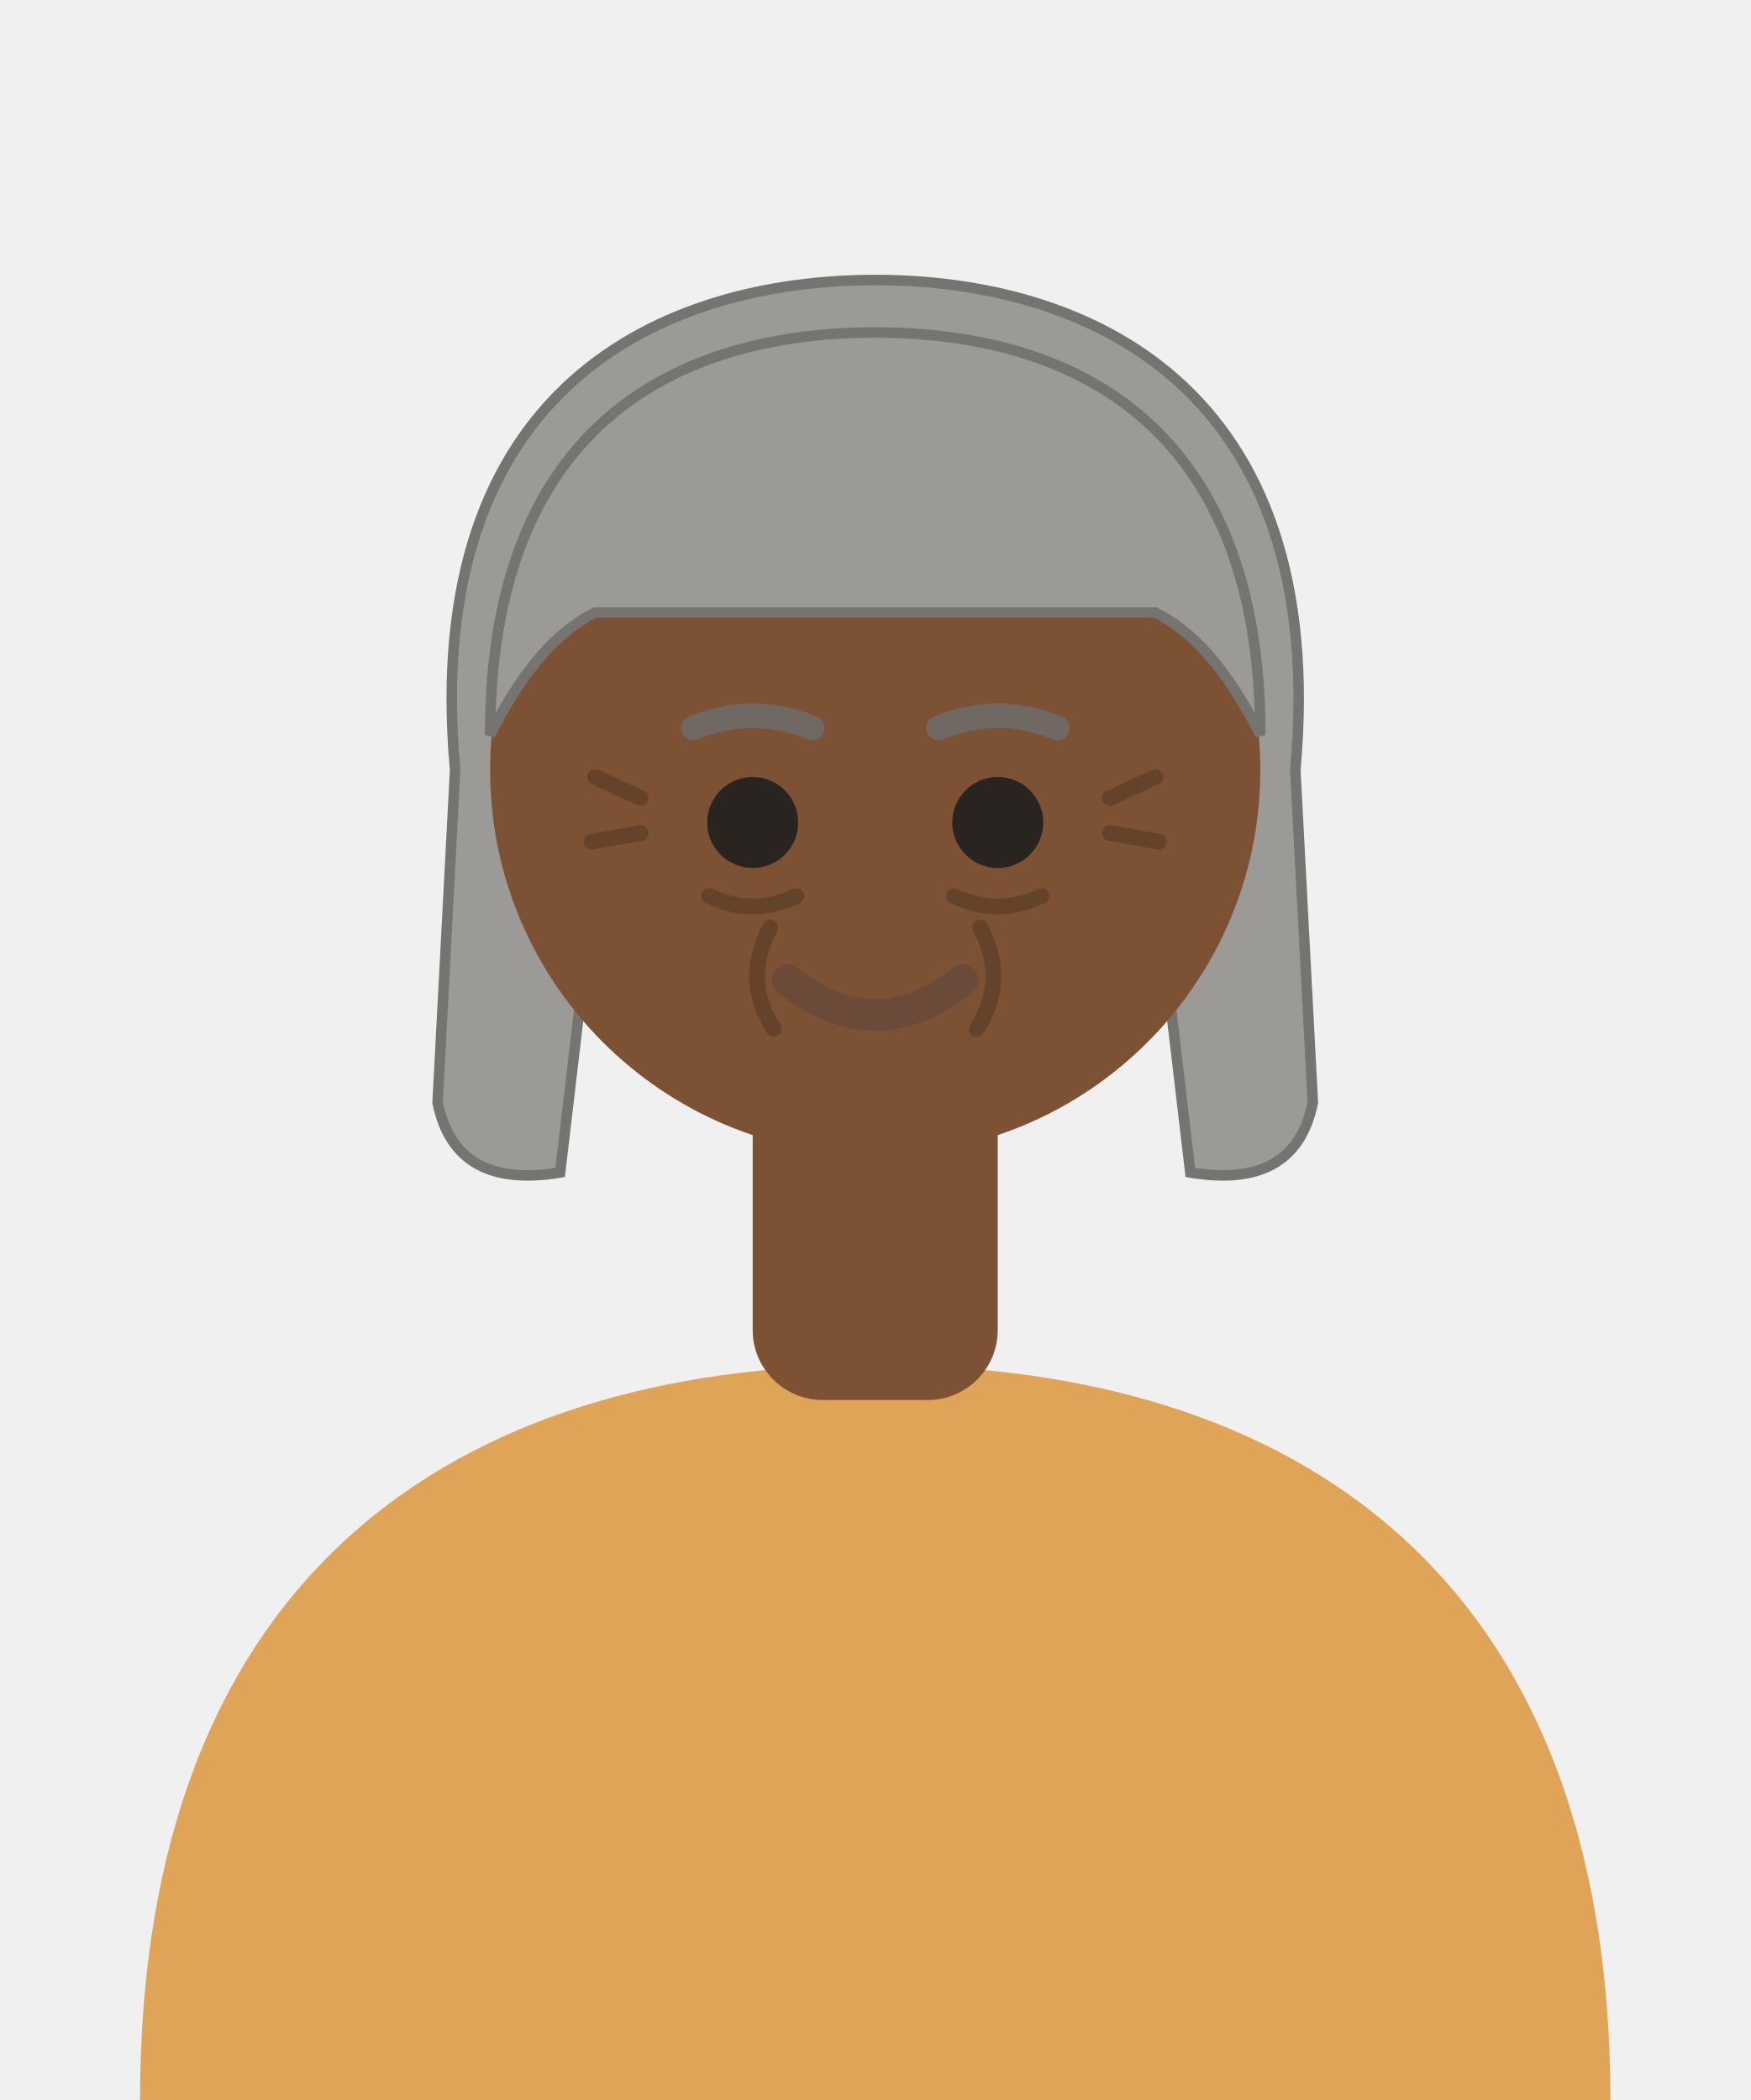
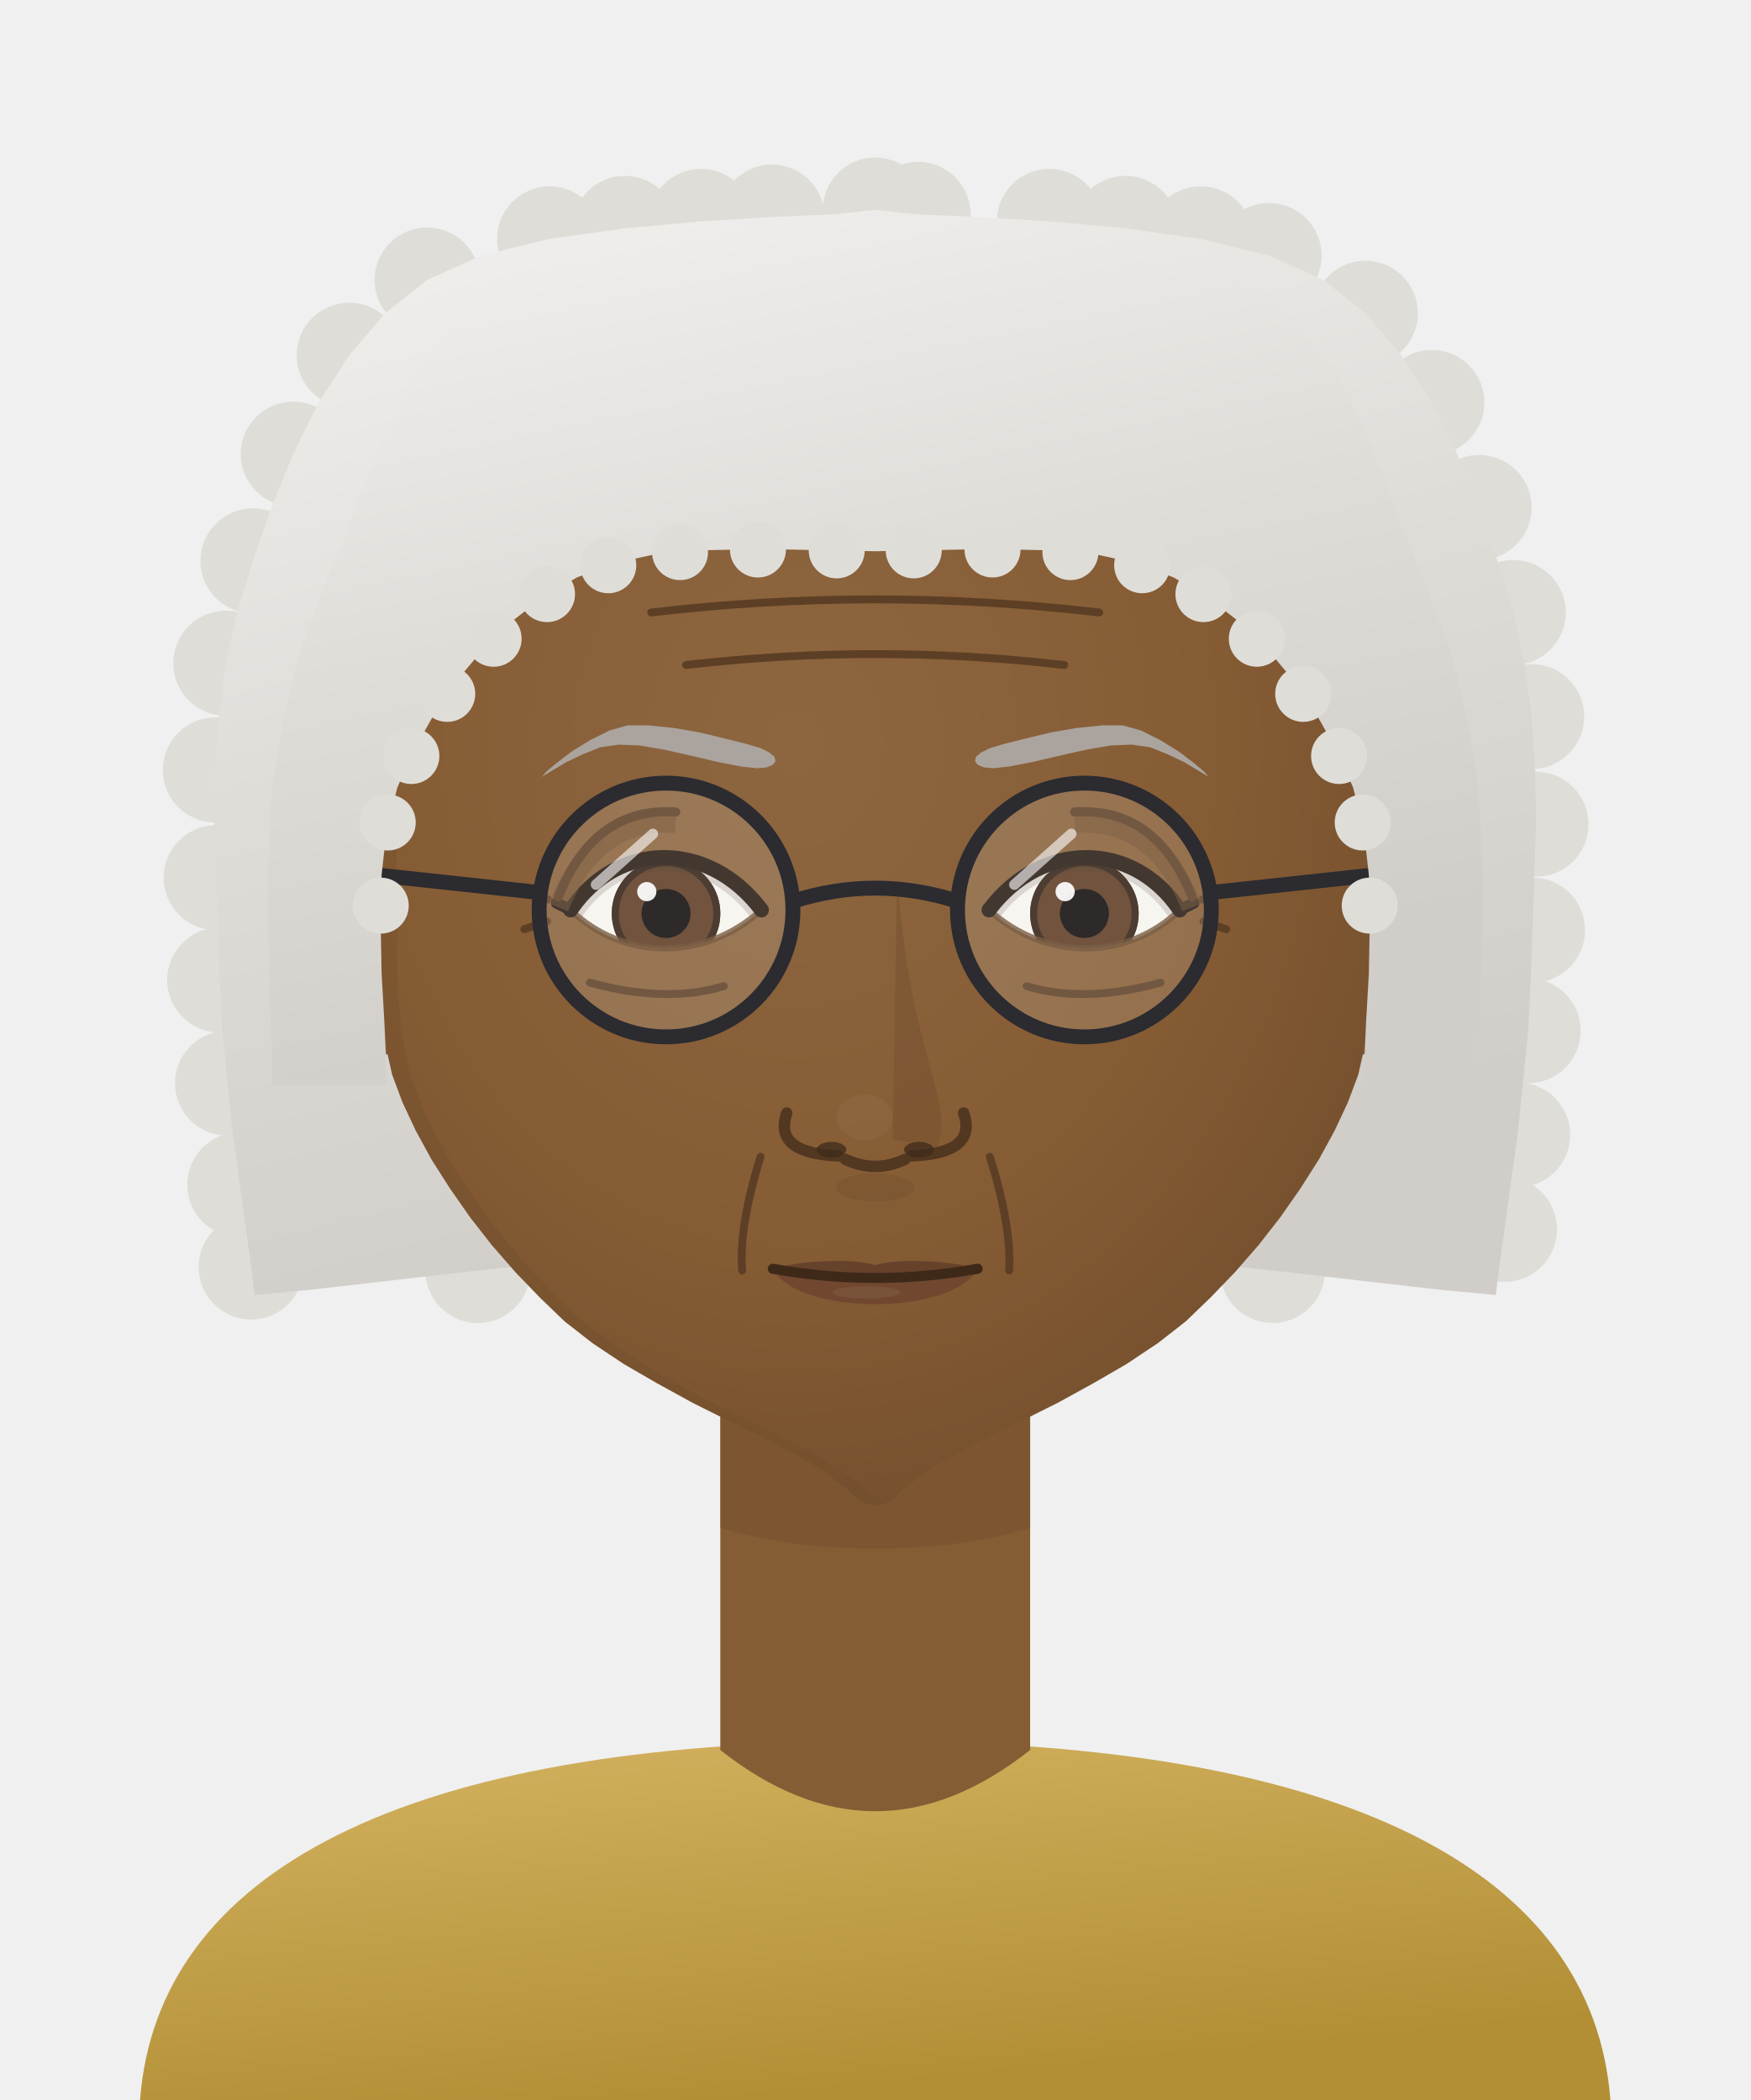
- <svg xmlns="http://www.w3.org/2000/svg" width="400" height="480" viewBox="0 0 100 120" overflow="visible">
-   <g class="p-root">
-     <g stroke="#757471" stroke-width="0.6">
-       <path d="M26 44 C24 22 38 16 50 16 C62 16 76 22 74 44 L75 63 Q74 68 68 67 L66 50 L34 50 L32 67 Q26 68 25 63 Z" fill="#9C9A96" />
+ <svg xmlns="http://www.w3.org/2000/svg" width="400" height="480" viewBox="0 0 200 240" role="img" aria-label="person">
+   <defs>
+     <radialGradient id="avs65g" cx="0.42" cy="0.36" r="0.75">
+       <stop offset="0" stop-color="#8d6640" />
+       <stop offset="0.55" stop-color="#865c34" />
+       <stop offset="1" stop-color="#704c2c" />
+     </radialGradient>
+     <linearGradient id="avs65h" x1="0" y1="0" x2="0.3" y2="1">
+       <stop offset="0" stop-color="#f2f1ef" />
+       <stop offset="0.5" stop-color="#dfddd8" />
+       <stop offset="1" stop-color="#d1ceca" />
+     </linearGradient>
+     <linearGradient id="avs65s" x1="0" y1="0" x2="0.4" y2="1">
+       <stop offset="0" stop-color="#d4b361" />
+       <stop offset="1" stop-color="#b28f35" />
+     </linearGradient>
+     <linearGradient id="avs65c" x1="0" y1="0" x2="0.5" y2="1">
+       <stop offset="0" stop-color="#47617c" />
+       <stop offset="1" stop-color="#2a3d52" />
+     </linearGradient>
+   </defs>
+   <g class="p-bounce" transform="translate(0 0.0)">
+     <g class="p-back" transform="translate(0 0.0) rotate(0.0 100 165)">
+       <g fill="#dfddd8">
+         <circle cx="104.9" cy="24.5" r="6.0" />
+         <circle cx="119.9" cy="25.3" r="6.0" />
+         <circle cx="128.6" cy="26.1" r="6.0" />
+         <circle cx="137.2" cy="27.3" r="6.0" />
+         <circle cx="145.0" cy="29.2" r="6.0" />
+         <circle cx="156.0" cy="35.8" r="6.0" />
+         <circle cx="163.6" cy="46.0" r="6.0" />
+         <circle cx="169.0" cy="58.0" r="6.0" />
+         <circle cx="172.9" cy="70.0" r="6.0" />
+         <circle cx="175.0" cy="81.9" r="6.0" />
+         <circle cx="175.5" cy="94.2" r="6.0" />
+         <circle cx="175.1" cy="106.3" r="6.0" />
+         <circle cx="174.6" cy="117.8" r="6.0" />
+         <circle cx="173.4" cy="129.7" r="6.0" />
+         <circle cx="171.9" cy="140.5" r="6.0" />
+         <circle cx="145.4" cy="145.2" r="6.0" />
+         <circle cx="134.1" cy="144.0" r="6.0" />
+         <circle cx="122.3" cy="143.0" r="6.0" />
+         <circle cx="110.7" cy="142.3" r="6.0" />
+         <circle cx="100.0" cy="142.0" r="6.0" />
+         <circle cx="89.3" cy="142.3" r="6.0" />
+         <circle cx="77.7" cy="143.0" r="6.0" />
+         <circle cx="65.9" cy="144.0" r="6.0" />
+         <circle cx="54.6" cy="145.2" r="6.0" />
+         <circle cx="28.7" cy="144.8" r="6.0" />
+         <circle cx="27.4" cy="135.4" r="6.0" />
+         <circle cx="26.0" cy="123.8" r="6.0" />
+         <circle cx="25.1" cy="112.0" r="6.0" />
+         <circle cx="24.7" cy="100.3" r="6.0" />
+         <circle cx="24.6" cy="88.0" r="6.0" />
+         <circle cx="25.8" cy="75.8" r="6.0" />
+         <circle cx="28.9" cy="64.1" r="6.0" />
+         <circle cx="33.5" cy="51.9" r="6.0" />
+         <circle cx="39.9" cy="40.6" r="6.0" />
+         <circle cx="48.8" cy="32.0" r="6.0" />
+         <circle cx="62.8" cy="27.3" r="6.0" />
+         <circle cx="71.4" cy="26.1" r="6.0" />
+         <circle cx="80.1" cy="25.3" r="6.0" />
+         <circle cx="88.2" cy="24.8" r="6.0" />
+         <circle cx="100.0" cy="24.0" r="6.0" />
+       </g>
+       <path d="M100.0 24.0L104.9 24.5L111.8 24.8L119.9 25.3L128.6 26.1L137.2 27.3L145.0 29.2L151.2 32.0L156.0 35.8L160.1 40.6L163.6 46.0L166.5 51.9L169.0 58.0L171.1 64.1L172.9 70.0L174.2 75.8L175.0 81.9L175.4 88.0L175.5 94.2L175.3 100.3L175.1 106.3L174.9 112.0L174.6 117.8L174.0 123.8L173.4 129.7L172.6 135.4L171.9 140.5L171.3 144.8L170.9 148.0L170.9 148.0L164.5 147.4L155.8 146.4L145.4 145.2L134.1 144.0L122.3 143.0L110.7 142.3L100.0 142.0L89.3 142.3L77.7 143.0L65.9 144.0L54.6 145.2L44.2 146.4L35.5 147.4L29.1 148.0L29.1 148.0L28.7 144.8L28.1 140.5L27.4 135.4L26.6 129.7L26.0 123.8L25.4 117.8L25.1 112.0L24.9 106.3L24.7 100.3L24.5 94.2L24.6 88.0L25.0 81.9L25.8 75.8L27.1 70.0L28.9 64.1L31.0 58.0L33.5 51.9L36.4 46.0L39.9 40.6L44.0 35.8L48.8 32.0L55.0 29.2L62.8 27.3L71.4 26.1L80.1 25.3L88.2 24.8L95.1 24.5L100.0 24.0Z" fill="url(#avs65h)" />
    </g>
-     <path d="M8 120 C8 90 26 78 50 78 C74 78 92 90 92 120 Z" fill="#E0A458" />
-     <rect x="43" y="60" width="14" height="20" rx="4" fill="#7D5234" />
-     <g class="p-head">
-       <circle cx="50" cy="44" r="22" fill="#7D5234" />
-       <g stroke="#757471" stroke-width="0.6">
-         <path d="M28 42 C28 24 39 19 50 19 C61 19 72 24 72 42 C70 38 68 36 66 35 L34 35 C32 36 30 38 28 42 Z" fill="#9C9A96" />
+     <path d="M16 240 C18 214 46 199 100 199 C154 199 182 214 184 240Z" fill="url(#avs65s)" />
+     <clipPath id="avs65n">
+       <path d="M82.3 150 L82.3 200 Q100 214 117.7 200 L117.7 150Z" />
+     </clipPath>
+     <path d="M82.3 150 L82.3 200 Q100 214 117.7 200 L117.7 150Z" fill="#865c34" />
+     <g clip-path="url(#avs65n)">
+       <ellipse cx="100" cy="166" rx="28.4" ry="11" fill="#704c2c" opacity="0.45" />
+     </g>
+     <g class="p-head" transform="translate(0 0.0) rotate(0.0 100 165)">
+       <ellipse cx="44.1" cy="110" rx="6.5" ry="10.5" fill="#865c34" />
+       <path d="M41.6 104 q-2.6 6 0 12" fill="none" stroke="#664628" stroke-width="1" />
+       <ellipse cx="155.9" cy="110" rx="6.5" ry="10.5" fill="#865c34" />
+       <path d="M158.4 104 q2.6 6 0 12" fill="none" stroke="#664628" stroke-width="1" />
+       <clipPath id="avs65hd">
+         <path d="M100.0 36.0L105.5 36.1L111.2 36.5L117.1 37.0L122.9 37.9L128.4 39.0L133.6 40.4L138.2 42.0L142.1 44.0L145.2 46.4L147.7 49.1L149.6 52.3L151.1 55.6L152.4 59.2L153.4 62.8L154.3 66.4L155.2 70.0L155.9 73.6L156.5 77.3L156.8 81.1L157.0 85.0L157.1 88.9L157.0 92.7L156.9 96.4L156.9 100.0L156.8 103.4L156.8 106.8L156.8 110.1L156.7 113.3L156.4 116.5L155.9 119.7L155.2 122.8L154.0 126.0L152.5 129.2L150.7 132.5L148.6 135.8L146.3 139.1L143.8 142.3L141.1 145.4L138.3 148.3L135.5 151.0L132.3 153.5L128.7 155.9L124.9 158.1L120.9 160.3L117.1 162.2L113.4 164.0L110.3 165.6L107.7 167.0L105.8 168.2L104.4 169.3L103.3 170.1L102.6 170.8L102.0 171.3L101.5 171.7L100.8 171.9L100.0 172.0L99.2 171.9L98.5 171.7L98.0 171.3L97.4 170.8L96.7 170.1L95.6 169.3L94.2 168.2L92.3 167.0L89.7 165.6L86.6 164.0L82.9 162.2L79.1 160.3L75.1 158.1L71.3 155.9L67.7 153.5L64.5 151.0L61.7 148.3L58.9 145.4L56.2 142.3L53.7 139.1L51.4 135.8L49.3 132.5L47.5 129.2L46.0 126.0L44.8 122.8L44.1 119.7L43.6 116.5L43.3 113.3L43.2 110.1L43.2 106.8L43.2 103.4L43.1 100.0L43.1 96.4L43.0 92.7L42.9 88.9L43.0 85.0L43.2 81.1L43.5 77.3L44.1 73.6L44.8 70.0L45.7 66.4L46.6 62.8L47.6 59.2L48.9 55.6L50.4 52.3L52.3 49.1L54.8 46.4L57.9 44.0L61.8 42.0L66.4 40.4L71.6 39.0L77.1 37.9L82.9 37.0L88.8 36.5L94.5 36.1Z" />
+       </clipPath>
+       <path d="M100.0 36.0L105.5 36.1L111.2 36.5L117.1 37.0L122.9 37.9L128.4 39.0L133.6 40.4L138.2 42.0L142.1 44.0L145.2 46.4L147.7 49.1L149.6 52.3L151.1 55.6L152.4 59.2L153.4 62.8L154.3 66.4L155.2 70.0L155.9 73.6L156.5 77.3L156.8 81.1L157.0 85.0L157.1 88.9L157.0 92.7L156.9 96.4L156.9 100.0L156.8 103.4L156.8 106.8L156.8 110.1L156.7 113.3L156.4 116.5L155.9 119.7L155.2 122.8L154.0 126.0L152.5 129.2L150.7 132.5L148.6 135.8L146.3 139.1L143.8 142.3L141.1 145.4L138.3 148.3L135.5 151.0L132.3 153.5L128.7 155.9L124.9 158.1L120.9 160.3L117.1 162.2L113.4 164.0L110.3 165.6L107.7 167.0L105.8 168.2L104.4 169.3L103.3 170.1L102.6 170.8L102.0 171.3L101.5 171.7L100.8 171.9L100.0 172.0L99.2 171.9L98.5 171.7L98.0 171.3L97.4 170.8L96.7 170.1L95.6 169.3L94.2 168.2L92.3 167.0L89.7 165.6L86.6 164.0L82.9 162.2L79.1 160.3L75.1 158.1L71.3 155.9L67.7 153.5L64.5 151.0L61.7 148.3L58.9 145.4L56.2 142.3L53.7 139.1L51.4 135.8L49.3 132.5L47.5 129.2L46.0 126.0L44.8 122.8L44.1 119.7L43.6 116.5L43.3 113.3L43.2 110.1L43.2 106.8L43.2 103.4L43.1 100.0L43.1 96.4L43.0 92.7L42.9 88.9L43.0 85.0L43.2 81.1L43.5 77.3L44.1 73.6L44.8 70.0L45.7 66.4L46.6 62.8L47.6 59.2L48.9 55.6L50.4 52.3L52.3 49.1L54.8 46.4L57.9 44.0L61.8 42.0L66.4 40.4L71.6 39.0L77.1 37.9L82.9 37.0L88.8 36.5L94.5 36.1Z" fill="url(#avs65g)" />
+       <g clip-path="url(#avs65hd)">
+         <path d="M100.0 36.0L105.5 36.1L111.2 36.5L117.1 37.0L122.9 37.9L128.4 39.0L133.6 40.4L138.2 42.0L142.1 44.0L145.2 46.4L147.7 49.1L149.6 52.3L151.1 55.6L152.4 59.2L153.4 62.8L154.3 66.4L155.2 70.0L155.9 73.6L156.5 77.3L156.8 81.1L157.0 85.0L157.1 88.9L157.0 92.7L156.9 96.4L156.9 100.0L156.8 103.4L156.8 106.8L156.8 110.1L156.7 113.3L156.4 116.5L155.9 119.7L155.2 122.8L154.0 126.0L152.5 129.2L150.7 132.5L148.6 135.8L146.3 139.1L143.8 142.3L141.1 145.4L138.3 148.3L135.5 151.0L132.3 153.5L128.7 155.9L124.9 158.1L120.9 160.3L117.1 162.2L113.4 164.0L110.3 165.6L107.7 167.0L105.8 168.2L104.4 169.3L103.3 170.1L102.6 170.8L102.0 171.3L101.5 171.7L100.8 171.9L100.0 172.0L99.2 171.9L98.5 171.7L98.0 171.3L97.4 170.8L96.7 170.1L95.6 169.3L94.2 168.2L92.3 167.0L89.7 165.6L86.6 164.0L82.9 162.2L79.1 160.3L75.1 158.1L71.3 155.9L67.7 153.5L64.5 151.0L61.7 148.3L58.9 145.4L56.2 142.3L53.7 139.1L51.4 135.8L49.3 132.5L47.5 129.2L46.0 126.0L44.8 122.8L44.1 119.7L43.6 116.5L43.3 113.3L43.2 110.1L43.2 106.8L43.2 103.4L43.1 100.0L43.1 96.4L43.0 92.7L42.9 88.9L43.0 85.0L43.2 81.1L43.5 77.3L44.1 73.6L44.8 70.0L45.7 66.4L46.6 62.8L47.6 59.2L48.9 55.6L50.4 52.3L52.3 49.1L54.8 46.4L57.9 44.0L61.8 42.0L66.4 40.4L71.6 39.0L77.1 37.9L82.9 37.0L88.8 36.5L94.5 36.1Z" fill="none" stroke="#704c2c" stroke-width="2" opacity="0.35" transform="translate(1.2 0.6)" />
      </g>
-       <g class="p-face">
-         <path d="M36.6 45.6 l-2.6 -1.2 M36.6 47.6 l-2.8 0.5 M63.4 45.6 l2.6 -1.2 M63.4 47.6 l2.8 0.5 M40.5 51.2 Q43 52.4 45.5 51.2 M54.5 51.2 Q57 52.4 59.5 51.2 M44 53 Q42.4 56 44.2 58.8 M56 53 Q57.6 56 55.8 58.8" fill="none" stroke="#553823" stroke-width="0.9" opacity="0.6" stroke-linecap="round" />
-         <g class="p-brows" transform="translate(0 0)">
-           <path d="M39.6 41.6 Q43 40.2 46.4 41.6 M53.6 41.6 Q57 40.2 60.4 41.6" fill="none" stroke="#706862" stroke-width="1.4" stroke-linecap="round" />
+       <path d="M62.6 102.8 l-2.6 -1.3M62.5 105.3 l-2.6 0.9M86.9 132.2 Q84.4 140.2 84.8 145.2M82.7 112.7 Q76.1 114.7 67.4 112.3M137.4 102.8 l2.6 -1.3M137.5 105.3 l2.6 0.9M113.1 132.2 Q115.6 140.2 115.3 145.2M117.3 112.7 Q123.9 114.7 132.6 112.3M74.4 70 Q100 67 125.6 70M78.4 76 Q100 73.5 121.6 76" fill="none" stroke="#5d3f25" stroke-width="0.9" stroke-linecap="round" />
+       <path d="M102.5 100 C104.0 121.2 109.1 125.2 107.1 131.2 L102.0 130.2Z" fill="#704c2c" opacity="0.4" />
+       <ellipse cx="98.8" cy="127.7" rx="3.2" ry="2.6" fill="#8d6640" opacity="0.7" />
+       <ellipse cx="100.0" cy="135.7" rx="4.5" ry="1.6" fill="#704c2c" opacity="0.35" />
+       <path d="M89.9 127.2Q88.3 131.8 95.8 132.1M110.1 127.2Q111.7 131.8 104.2 132.1M96.6 132.5Q100.0 134.1 103.4 132.5" fill="none" stroke="#523721" stroke-width="1.3" stroke-linecap="round" />
+       <ellipse cx="95.0" cy="131.4" rx="1.7" ry="0.9" fill="#3e2919" opacity="0.75" />
+       <ellipse cx="105.0" cy="131.4" rx="1.7" ry="0.9" fill="#3e2919" opacity="0.75" />
+       <g class="p-dyn">
+         <clipPath id="avd66el">
+           <path d="M87.0 104.0C81.0 96.0 70.6 96.0 65.2 104.0C71.2 109.8 80.5 109.9 87.0 104.0Z" />
+         </clipPath>
+         <path d="M87.0 104.0C81.0 96.0 70.6 96.0 65.2 104.0C71.2 109.8 80.5 109.9 87.0 104.0Z" fill="#F6F3EE" />
+         <g clip-path="url(#avd66el)">
+           <circle cx="76.1" cy="104.4" r="6.2" fill="#5C3A21" />
+           <circle cx="76.1" cy="104.4" r="5.8" fill="none" stroke="#321f13" stroke-width="0.8" />
+           <circle cx="76.1" cy="104.4" r="2.8" fill="#0E0A09" />
+           <path d="M87.0 104.0C81.0 96.0 70.6 96.0 65.2 104.0" fill="none" stroke="#3A2A24" stroke-width="3" opacity="0.18" />
+           <circle cx="73.9" cy="101.9" r="1.1" fill="#FFFFFF" opacity="0.92" />
        </g>
-         <circle class="p-eye-l" cx="43" cy="47" r="2.6" fill="#2A2420" />
-         <circle class="p-eye-r" cx="57" cy="47" r="2.6" fill="#2A2420" />
-         <path class="p-mouth" d="M45 56 Q50 60 55 56" fill="none" stroke="#6B4A3A" stroke-width="1.8" stroke-linecap="round" stroke-linejoin="round" />
+         <path d="M65.2 104.0C71.2 109.8 80.5 109.9 87.0 104.0" fill="none" stroke="#664628" stroke-width="0.7" opacity="0.8" />
+         <path d="M87.0 104.0C81.0 96.0 70.6 96.0 65.2 104.0" fill="none" stroke="#271a11" stroke-width="1.7" stroke-linecap="round" />
+         <path d="M65.2 104.0l-1.6 -0.8" stroke="#271a11" stroke-width="1.3" stroke-linecap="round" />
+         <path d="M77.2 92.8Q67.9 92.2 63.8 102.5" transform="translate(0 1.2)" fill="none" stroke="#6d4a2b" stroke-width="2.4" opacity="0.5" />
+         <path d="M77.2 92.8Q67.9 92.2 63.8 102.5" fill="none" stroke="#5d3f25" stroke-width="1.05" stroke-linecap="round" />
+         <clipPath id="avd66er">
+           <path d="M113.0 104.0C119.0 96.0 129.4 96.0 134.8 104.0C128.8 109.8 119.5 109.9 113.0 104.0Z" />
+         </clipPath>
+         <path d="M113.0 104.0C119.0 96.0 129.4 96.0 134.8 104.0C128.8 109.8 119.5 109.9 113.0 104.0Z" fill="#F6F3EE" />
+         <g clip-path="url(#avd66er)">
+           <circle cx="123.9" cy="104.4" r="6.2" fill="#5C3A21" />
+           <circle cx="123.9" cy="104.4" r="5.8" fill="none" stroke="#321f13" stroke-width="0.8" />
+           <circle cx="123.9" cy="104.4" r="2.8" fill="#0E0A09" />
+           <path d="M113.0 104.0C119.0 96.0 129.4 96.0 134.8 104.0" fill="none" stroke="#3A2A24" stroke-width="3" opacity="0.18" />
+           <circle cx="121.7" cy="101.9" r="1.1" fill="#FFFFFF" opacity="0.92" />
+         </g>
+         <path d="M134.8 104.0C128.8 109.8 119.5 109.9 113.0 104.0" fill="none" stroke="#664628" stroke-width="0.7" opacity="0.8" />
+         <path d="M113.0 104.0C119.0 96.0 129.4 96.0 134.8 104.0" fill="none" stroke="#271a11" stroke-width="1.7" stroke-linecap="round" />
+         <path d="M134.8 104.0l1.6 -0.8" stroke="#271a11" stroke-width="1.3" stroke-linecap="round" />
+         <path d="M122.8 92.8Q132.1 92.2 136.2 102.5" transform="translate(0 1.2)" fill="none" stroke="#6d4a2b" stroke-width="2.4" opacity="0.5" />
+         <path d="M122.8 92.8Q132.1 92.2 136.2 102.5" fill="none" stroke="#5d3f25" stroke-width="1.05" stroke-linecap="round" />
+         <path d="M88.3 145.0Q100.0 147.1 111.7 145.0C108.9 150.4 91.1 150.4 88.3 145.0Z" fill="#71482f" />
+         <path d="M88.3 145.0C91.6 144.0 97.8 143.8 100.0 144.6C102.2 143.8 108.4 144.0 111.7 145.0Q100.0 147.1 88.3 145.0Z" fill="#67422b" />
+         <ellipse cx="99.0" cy="147.7" rx="3.9" ry="0.7" fill="#7f5b44" opacity="0.55" />
+         <path d="M88.3 145.0Q100.0 147.1 111.7 145.0" fill="none" stroke="#3e2919" stroke-width="1.15" stroke-linecap="round" />
+         <g transform="translate(0 0.0)">
+           <path d="M86.5 87.8L87.6 87.7L88.3 87.4L88.6 87.0L88.5 86.5L87.9 86.0L86.9 85.5L85.2 85.0L82.8 84.4L79.9 83.7L77.0 83.2L74.1 82.9L71.7 82.9L69.6 83.5L67.4 84.6L65.3 85.9L63.6 87.2L62.4 88.2L61.9 88.8L62.2 88.6L63.2 88.0L64.7 87.1L66.6 86.2L68.6 85.4L70.7 85.1L73.1 85.2L76.0 85.7L79.1 86.4L82.1 87.1L84.7 87.6Z" fill="#aba49e" />
+           <path d="M113.5 87.8L112.4 87.7L111.7 87.4L111.4 87.0L111.5 86.5L112.1 86.0L113.1 85.5L114.8 85.0L117.2 84.4L120.1 83.7L123.0 83.2L125.9 82.9L128.3 82.9L130.4 83.5L132.6 84.6L134.7 85.9L136.4 87.2L137.6 88.2L138.1 88.8L137.8 88.6L136.8 88.0L135.3 87.1L133.4 86.2L131.4 85.4L129.3 85.1L126.9 85.2L124.0 85.7L120.9 86.4L117.9 87.1L115.3 87.6Z" fill="#aba49e" />
+         </g>
+       </g>
+       <g fill="#FFFFFF" fill-opacity="0.13" stroke="#2B2B30" stroke-width="1.7">
+         <circle cx="76.1" cy="104.0" r="14.5" />
+         <circle cx="123.9" cy="104.0" r="14.5" />
+         <path d="M90.6 103.0 Q100.0 100.0 109.4 103.0M61.6 102.0 L43.1 100.0M138.4 102.0 L156.9 100.0" fill="none" />
+       </g>
+       <path d="M68.1 101.1 l6.5 -5.8" stroke="#FFFFFF" stroke-width="1.2" opacity="0.6" stroke-linecap="round" />
+       <path d="M115.9 101.1 l6.5 -5.8" stroke="#FFFFFF" stroke-width="1.2" opacity="0.6" stroke-linecap="round" />
+       <path d="M168.9 124.0L168.9 120.9L169.1 116.5L169.2 111.4L169.4 105.8L169.4 100.1L169.2 94.7L168.9 90.0L168.3 85.9L167.6 82.1L166.8 78.5L165.9 75.0L164.7 71.5L163.3 67.9L161.7 64.0L160.0 59.7L158.3 55.1L156.4 50.3L154.2 45.6L151.6 41.2L148.3 37.2L144.4 34.0L139.4 31.5L133.6 29.4L127.2 27.7L120.4 26.5L113.5 25.6L106.6 25.2L100.0 25.0L93.4 25.2L86.5 25.6L79.6 26.5L72.8 27.7L66.4 29.4L60.6 31.5L55.6 34.0L51.7 37.2L48.4 41.2L45.8 45.6L43.6 50.3L41.7 55.1L40.0 59.7L38.3 64.0L36.7 67.9L35.3 71.5L34.1 75.0L33.2 78.5L32.4 82.1L31.7 85.9L31.1 90.0L30.8 94.7L30.6 100.1L30.6 105.8L30.8 111.4L30.9 116.5L31.1 120.9L31.1 124.0L44.1 124.0L44.1 120.8L43.9 116.5L43.6 111.3L43.5 105.7L43.6 100.0L44.2 94.6L45.4 90.0L47.2 85.9L49.5 81.8L52.1 77.9L55.1 74.3L58.5 71.0L62.1 68.2L65.9 66.0L70.0 64.4L74.6 63.4L79.6 62.9L84.7 62.8L89.9 62.8L95.0 62.9L100.0 63.0L105.0 62.9L110.1 62.8L115.3 62.8L120.4 62.9L125.4 63.4L130.0 64.4L134.1 66.0L137.9 68.2L141.5 71.0L144.9 74.3L147.9 77.9L150.5 81.8L152.8 85.9L154.6 90.0L155.8 94.6L156.4 100.0L156.5 105.7L156.4 111.3L156.1 116.5L155.9 120.8L155.9 124.0Z" fill="url(#avs65h)" />
+       <g fill="#dfddd8">
+         <circle cx="43.5" cy="103.5" r="3.2" />
+         <circle cx="44.3" cy="94.0" r="3.2" />
+         <circle cx="47.0" cy="86.4" r="3.2" />
+         <circle cx="51.1" cy="79.3" r="3.2" />
+         <circle cx="56.4" cy="73.0" r="3.2" />
+         <circle cx="62.5" cy="67.9" r="3.2" />
+         <circle cx="69.5" cy="64.6" r="3.2" />
+         <circle cx="77.7" cy="63.1" r="3.2" />
+         <circle cx="86.6" cy="62.8" r="3.2" />
+         <circle cx="95.6" cy="62.9" r="3.2" />
+         <circle cx="104.4" cy="62.9" r="3.2" />
+         <circle cx="113.4" cy="62.8" r="3.2" />
+         <circle cx="122.3" cy="63.1" r="3.2" />
+         <circle cx="130.5" cy="64.6" r="3.2" />
+         <circle cx="137.5" cy="67.9" r="3.2" />
+         <circle cx="143.6" cy="73.0" r="3.2" />
+         <circle cx="148.9" cy="79.3" r="3.2" />
+         <circle cx="153.0" cy="86.4" r="3.2" />
+         <circle cx="155.7" cy="94.0" r="3.2" />
+         <circle cx="156.5" cy="103.5" r="3.2" />
      </g>
    </g>
  </g>
</svg>
